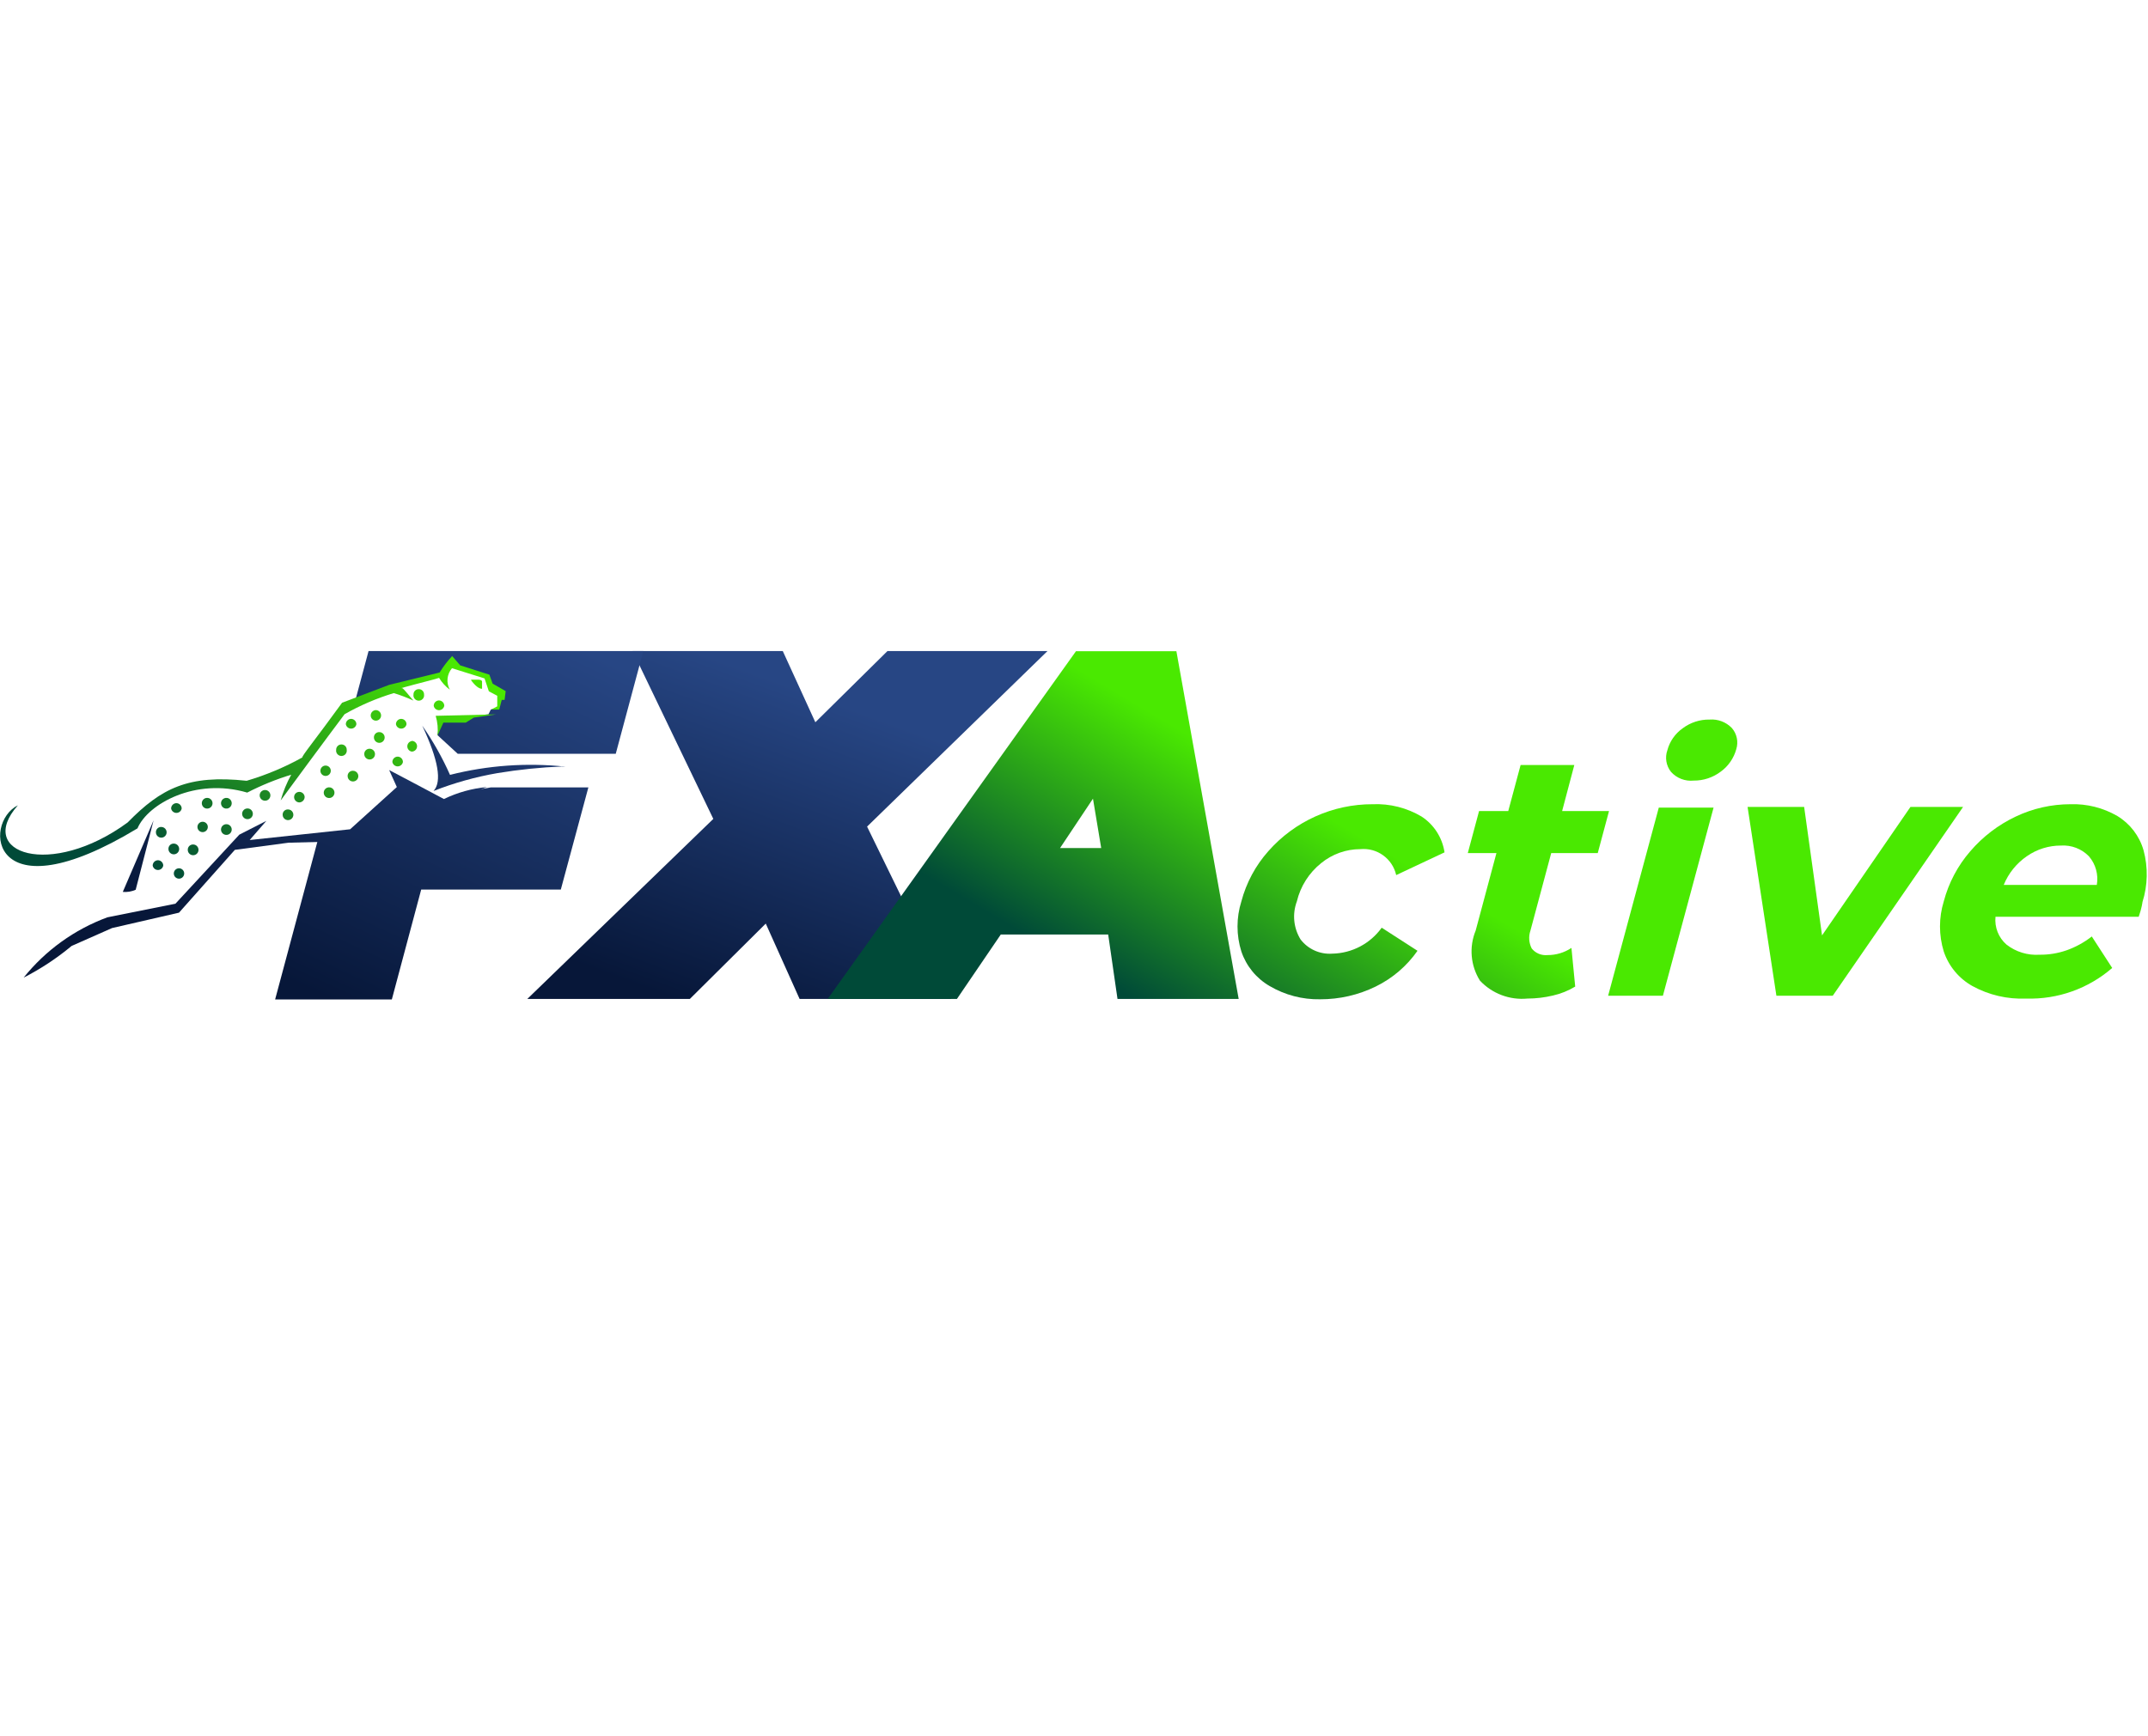
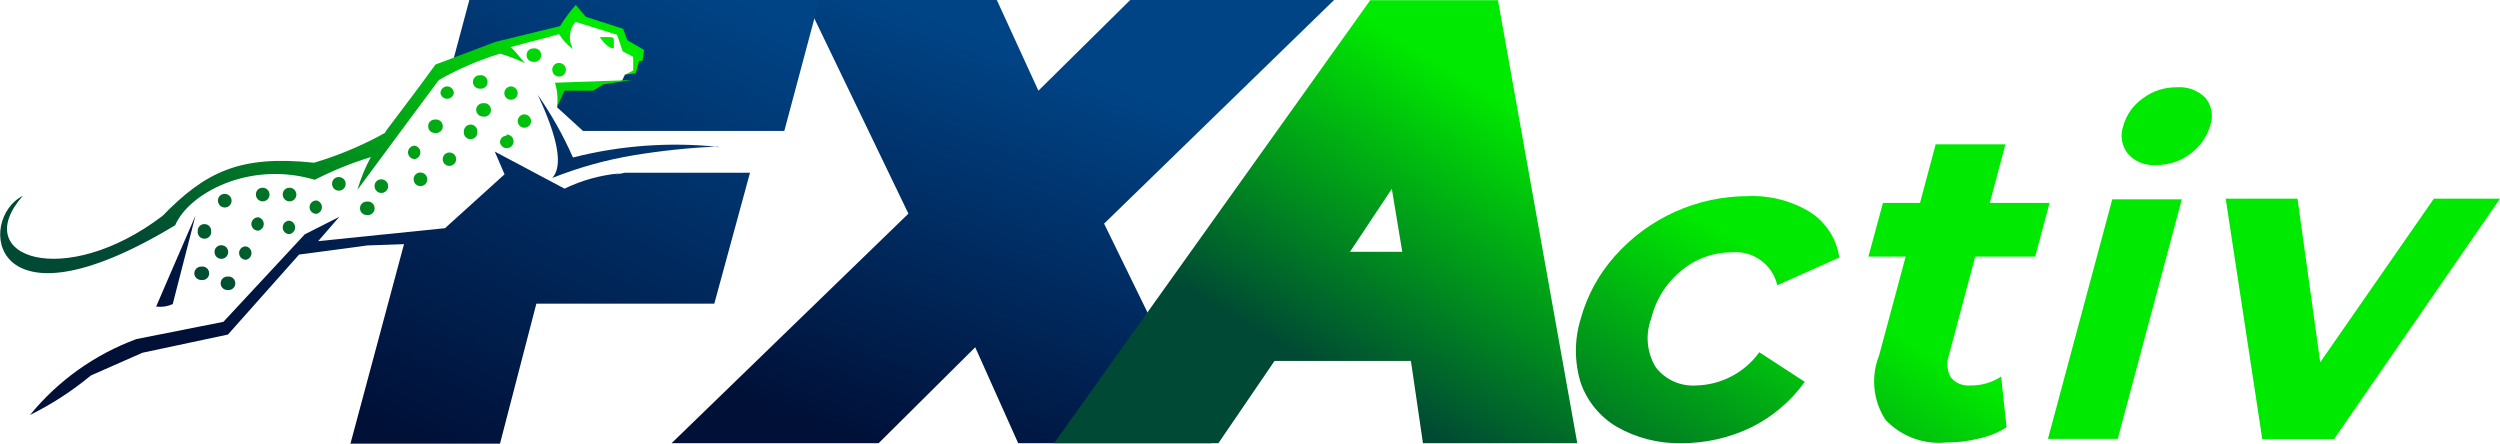
- <svg xmlns="http://www.w3.org/2000/svg" xmlns:xlink="http://www.w3.org/1999/xlink" id="Слой_1" data-name="Слой 1" viewBox="0 0 120 97">
+ <svg xmlns="http://www.w3.org/2000/svg" xmlns:xlink="http://www.w3.org/1999/xlink" viewBox="0 0 110 19.53">
  <defs>
-     <style>.cls-1{fill:url(#linear-gradient);}.cls-2{fill:url(#linear-gradient-2);}.cls-3{fill:url(#linear-gradient-3);}.cls-4{fill:url(#linear-gradient-4);}.cls-5{fill:url(#linear-gradient-5);}.cls-6{fill:url(#linear-gradient-6);}.cls-7{fill:url(#linear-gradient-7);}.cls-8{fill:url(#linear-gradient-8);}.cls-9{fill:url(#linear-gradient-9);}.cls-10,.cls-11,.cls-12,.cls-13,.cls-14,.cls-15,.cls-16,.cls-17,.cls-18,.cls-19,.cls-20,.cls-21,.cls-22,.cls-23,.cls-24,.cls-25,.cls-26,.cls-27,.cls-28,.cls-29,.cls-30,.cls-31,.cls-32,.cls-33,.cls-34,.cls-35,.cls-36,.cls-37,.cls-38,.cls-39,.cls-40,.cls-41,.cls-42{fill-rule:evenodd;}.cls-10{fill:url(#linear-gradient-10);}.cls-11{fill:url(#linear-gradient-11);}.cls-12{fill:url(#linear-gradient-12);}.cls-13{fill:url(#linear-gradient-13);}.cls-14{fill:url(#linear-gradient-14);}.cls-15{fill:url(#linear-gradient-15);}.cls-16{fill:url(#linear-gradient-16);}.cls-17{fill:url(#linear-gradient-17);}.cls-18{fill:url(#linear-gradient-18);}.cls-19{fill:url(#linear-gradient-19);}.cls-20{fill:url(#linear-gradient-20);}.cls-21{fill:url(#linear-gradient-21);}.cls-22{fill:url(#linear-gradient-22);}.cls-23{fill:url(#linear-gradient-23);}.cls-24{fill:url(#linear-gradient-24);}.cls-25{fill:url(#linear-gradient-25);}.cls-26{fill:url(#linear-gradient-26);}.cls-27{fill:url(#linear-gradient-27);}.cls-28{fill:url(#linear-gradient-28);}.cls-29{fill:url(#linear-gradient-29);}.cls-30{fill:url(#linear-gradient-30);}.cls-31{fill:url(#linear-gradient-31);}.cls-32{fill:url(#linear-gradient-32);}.cls-33{fill:url(#linear-gradient-33);}.cls-34{fill:url(#linear-gradient-34);}.cls-35{fill:url(#linear-gradient-35);}.cls-36{fill:url(#linear-gradient-36);}.cls-37{fill:url(#linear-gradient-37);}.cls-38{fill:url(#linear-gradient-38);}.cls-39{fill:url(#linear-gradient-39);}.cls-40{fill:url(#linear-gradient-40);}.cls-41{fill:url(#linear-gradient-41);}.cls-42{fill:url(#linear-gradient-42);}</style>
-     <linearGradient id="linear-gradient" x1="46.75" y1="39.26" x2="40.31" y2="56.81" gradientUnits="userSpaceOnUse">
-       <stop offset="0" stop-color="#274684" />
-       <stop offset="1" stop-color="#071739" />
+     <style>.a{fill:url(#a);}.b{fill:url(#b);}.c{fill:url(#c);}.d{fill:url(#d);}.e{fill:url(#e);}.f{fill:url(#f);}.g{fill:url(#g);}.h{fill:url(#h);}.i{fill:url(#i);}.j{fill:url(#j);}.k{fill:url(#k);}.l{fill:url(#l);}.m{fill:url(#m);}.n{fill:url(#n);}.o{fill:url(#o);}.p{fill:url(#p);}.q{fill:url(#q);}.r{fill:url(#r);}.s{fill:url(#s);}.t{fill:url(#t);}.u{fill:url(#u);}.v{fill:url(#v);}.w{fill:url(#w);}.x{fill:url(#x);}.y{fill:url(#y);}.z{fill:url(#z);}.aa{fill:url(#aa);}.ab{fill:url(#ab);}.ac{fill:url(#ac);}.ad{fill:url(#ad);}.ae{fill:url(#ae);}.af{fill:url(#af);}.ag{fill:url(#ag);}.ah{fill:url(#ah);}.ai{fill:url(#ai);}.aj{fill:url(#aj);}.ak{fill:url(#ak);}.al{fill:url(#al);}.am{fill:url(#am);}.an{fill:url(#an);}.ao{fill:url(#ao);}</style>
+     <linearGradient id="a" x1="51.89" y1="55.37" x2="45.43" y2="37.77" gradientTransform="matrix(1, 0, 0, -1, -5, 58.26)" gradientUnits="userSpaceOnUse">
+       <stop offset="0" stop-color="#004486" />
+       <stop offset="1" stop-color="#001037" />
    </linearGradient>
-     <linearGradient id="linear-gradient-2" x1="59.17" y1="53.37" x2="66.46" y2="41.09" gradientUnits="userSpaceOnUse">
-       <stop offset="0" stop-color="#004a38" />
-       <stop offset="1" stop-color="#4ae901" />
+     <linearGradient id="b" x1="64.35" y1="41.22" x2="71.66" y2="53.54" gradientTransform="matrix(1, 0, 0, -1, 0, 97)" gradientUnits="userSpaceOnUse">
+       <stop offset="0" stop-color="#004934" />
+       <stop offset="1" stop-color="#00e900" />
    </linearGradient>
-     <linearGradient id="linear-gradient-3" x1="69.52" y1="59.51" x2="76.81" y2="47.23" xlink:href="#linear-gradient-2" />
-     <linearGradient id="linear-gradient-4" x1="77.12" y1="64.03" x2="84.41" y2="51.75" xlink:href="#linear-gradient-2" />
-     <linearGradient id="linear-gradient-5" x1="82.15" y1="67.01" x2="89.44" y2="54.74" xlink:href="#linear-gradient-2" />
-     <linearGradient id="linear-gradient-6" x1="88.42" y1="70.74" x2="95.72" y2="58.46" xlink:href="#linear-gradient-2" />
-     <linearGradient id="linear-gradient-7" x1="98.61" y1="76.79" x2="105.9" y2="64.51" xlink:href="#linear-gradient-2" />
-     <linearGradient id="linear-gradient-8" x1="30.55" y1="35.37" x2="20.57" y2="56.86" xlink:href="#linear-gradient" />
-     <linearGradient id="linear-gradient-9" x1="29.52" y1="34.89" x2="19.54" y2="56.38" xlink:href="#linear-gradient" />
-     <linearGradient id="linear-gradient-10" x1="30.52" y1="35.36" x2="20.54" y2="56.85" xlink:href="#linear-gradient" />
-     <linearGradient id="linear-gradient-11" x1="22.46" y1="31.62" x2="12.48" y2="53.1" xlink:href="#linear-gradient" />
-     <linearGradient id="linear-gradient-12" x1="16.8" y1="28.99" x2="6.83" y2="50.48" xlink:href="#linear-gradient" />
-     <linearGradient id="linear-gradient-13" x1="9.09" y1="49.2" x2="20.64" y2="33.93" xlink:href="#linear-gradient-2" />
-     <linearGradient id="linear-gradient-14" x1="15.4" y1="53.97" x2="26.95" y2="38.7" xlink:href="#linear-gradient-2" />
-     <linearGradient id="linear-gradient-15" x1="12.26" y1="51.59" x2="23.81" y2="36.32" xlink:href="#linear-gradient-2" />
-     <linearGradient id="linear-gradient-16" x1="11.93" y1="51.34" x2="23.48" y2="36.07" xlink:href="#linear-gradient-2" />
-     <linearGradient id="linear-gradient-17" x1="13.04" y1="52.19" x2="24.59" y2="36.91" xlink:href="#linear-gradient-2" />
-     <linearGradient id="linear-gradient-18" x1="11.93" y1="51.35" x2="23.48" y2="36.08" xlink:href="#linear-gradient-2" />
-     <linearGradient id="linear-gradient-19" x1="11.71" y1="51.18" x2="23.26" y2="35.9" xlink:href="#linear-gradient-2" />
-     <linearGradient id="linear-gradient-20" x1="10.47" y1="50.24" x2="22.02" y2="34.97" xlink:href="#linear-gradient-2" />
-     <linearGradient id="linear-gradient-21" x1="10.02" y1="49.9" x2="21.57" y2="34.63" xlink:href="#linear-gradient-2" />
-     <linearGradient id="linear-gradient-22" x1="9.31" y1="49.36" x2="20.86" y2="34.09" xlink:href="#linear-gradient-2" />
-     <linearGradient id="linear-gradient-23" x1="8.56" y1="48.8" x2="20.11" y2="33.53" xlink:href="#linear-gradient-2" />
-     <linearGradient id="linear-gradient-24" x1="9.34" y1="49.39" x2="20.89" y2="34.12" xlink:href="#linear-gradient-2" />
-     <linearGradient id="linear-gradient-25" x1="8.52" y1="48.77" x2="20.07" y2="33.5" xlink:href="#linear-gradient-2" />
-     <linearGradient id="linear-gradient-26" x1="9.45" y1="49.47" x2="21" y2="34.2" xlink:href="#linear-gradient-2" />
-     <linearGradient id="linear-gradient-27" x1="8.63" y1="48.85" x2="20.18" y2="33.58" xlink:href="#linear-gradient-2" />
-     <linearGradient id="linear-gradient-28" x1="9.07" y1="49.19" x2="20.62" y2="33.91" xlink:href="#linear-gradient-2" />
-     <linearGradient id="linear-gradient-29" x1="7.64" y1="48.1" x2="19.19" y2="32.83" xlink:href="#linear-gradient-2" />
-     <linearGradient id="linear-gradient-30" x1="7.72" y1="48.16" x2="19.27" y2="32.89" xlink:href="#linear-gradient-2" />
-     <linearGradient id="linear-gradient-31" x1="13.05" y1="52.19" x2="24.6" y2="36.92" xlink:href="#linear-gradient-2" />
-     <linearGradient id="linear-gradient-32" x1="11.59" y1="51.09" x2="23.14" y2="35.81" xlink:href="#linear-gradient-2" />
-     <linearGradient id="linear-gradient-33" x1="13.37" y1="52.43" x2="24.92" y2="37.16" xlink:href="#linear-gradient-2" />
-     <linearGradient id="linear-gradient-34" x1="14.33" y1="53.16" x2="25.88" y2="37.89" xlink:href="#linear-gradient-2" />
-     <linearGradient id="linear-gradient-35" x1="13.19" y1="52.3" x2="24.74" y2="37.02" xlink:href="#linear-gradient-2" />
-     <linearGradient id="linear-gradient-36" x1="14.21" y1="53.07" x2="25.76" y2="37.8" xlink:href="#linear-gradient-2" />
-     <linearGradient id="linear-gradient-37" x1="12.66" y1="51.89" x2="24.21" y2="36.62" xlink:href="#linear-gradient-2" />
-     <linearGradient id="linear-gradient-38" x1="10.34" y1="50.15" x2="21.89" y2="34.87" xlink:href="#linear-gradient-2" />
-     <linearGradient id="linear-gradient-39" x1="11.77" y1="51.23" x2="23.32" y2="35.95" xlink:href="#linear-gradient-2" />
-     <linearGradient id="linear-gradient-40" x1="14.26" y1="53.1" x2="25.81" y2="37.83" xlink:href="#linear-gradient-2" />
-     <linearGradient id="linear-gradient-41" x1="12.94" y1="52.11" x2="24.49" y2="36.84" xlink:href="#linear-gradient-2" />
-     <linearGradient id="linear-gradient-42" x1="14.98" y1="53.65" x2="26.53" y2="38.38" xlink:href="#linear-gradient-2" />
+     <linearGradient id="c" x1="74.72" y1="35.06" x2="82.04" y2="47.38" xlink:href="#b" />
+     <linearGradient id="d" x1="82.35" y1="30.53" x2="89.66" y2="42.85" xlink:href="#b" />
+     <linearGradient id="e" x1="87.39" y1="27.54" x2="94.71" y2="39.85" xlink:href="#b" />
+     <linearGradient id="f" x1="93.69" y1="23.8" x2="101" y2="36.12" xlink:href="#b" />
+     <linearGradient id="g" x1="35.64" y1="59.27" x2="25.63" y2="37.72" gradientTransform="matrix(1, 0, 0, -1, 0, 97)" xlink:href="#a" />
+     <linearGradient id="h" x1="34.61" y1="59.75" x2="24.6" y2="38.2" xlink:href="#a" />
+     <linearGradient id="i" x1="35.61" y1="59.29" x2="25.6" y2="37.74" gradientTransform="matrix(1, 0, 0, -1, 0, 97)" xlink:href="#a" />
+     <linearGradient id="j" x1="27.53" y1="63.04" x2="17.52" y2="41.49" gradientTransform="matrix(1, 0, 0, -1, 0, 97)" xlink:href="#a" />
+     <linearGradient id="k" x1="21.86" y1="65.67" x2="11.85" y2="44.12" gradientTransform="matrix(1, 0, 0, -1, 0, 97)" xlink:href="#a" />
+     <linearGradient id="l" x1="14.12" y1="45.41" x2="25.7" y2="60.72" xlink:href="#b" />
+     <linearGradient id="m" x1="20.45" y1="40.62" x2="32.03" y2="55.94" xlink:href="#b" />
+     <linearGradient id="n" x1="17.29" y1="43.01" x2="28.88" y2="58.32" xlink:href="#b" />
+     <linearGradient id="o" x1="16.96" y1="43.25" x2="28.55" y2="58.57" xlink:href="#b" />
+     <linearGradient id="p" x1="18.08" y1="42.41" x2="29.67" y2="57.73" xlink:href="#b" />
+     <linearGradient id="q" x1="16.97" y1="43.25" x2="28.55" y2="58.57" xlink:href="#b" />
+     <linearGradient id="r" x1="16.74" y1="43.42" x2="28.32" y2="58.74" xlink:href="#b" />
+     <linearGradient id="s" x1="15.5" y1="44.36" x2="27.09" y2="59.68" xlink:href="#b" />
+     <linearGradient id="t" x1="15.05" y1="44.7" x2="26.63" y2="60.02" xlink:href="#b" />
+     <linearGradient id="u" x1="14.34" y1="45.24" x2="25.92" y2="60.56" xlink:href="#b" />
+     <linearGradient id="v" x1="13.59" y1="45.81" x2="25.17" y2="61.13" xlink:href="#b" />
+     <linearGradient id="w" x1="14.37" y1="45.21" x2="25.96" y2="60.53" xlink:href="#b" />
+     <linearGradient id="x" x1="13.55" y1="45.84" x2="25.13" y2="61.16" xlink:href="#b" />
+     <linearGradient id="y" x1="14.48" y1="45.13" x2="26.06" y2="60.45" xlink:href="#b" />
+     <linearGradient id="z" x1="13.66" y1="45.75" x2="25.24" y2="61.07" xlink:href="#b" />
+     <linearGradient id="aa" x1="14.1" y1="45.42" x2="25.69" y2="60.74" xlink:href="#b" />
+     <linearGradient id="ab" x1="12.67" y1="46.51" x2="24.25" y2="61.82" xlink:href="#b" />
+     <linearGradient id="ac" x1="12.74" y1="46.45" x2="24.33" y2="61.77" xlink:href="#b" />
+     <linearGradient id="ad" x1="18.08" y1="42.41" x2="29.67" y2="57.72" xlink:href="#b" />
+     <linearGradient id="ae" x1="16.62" y1="43.51" x2="28.21" y2="58.83" xlink:href="#b" />
+     <linearGradient id="af" x1="18.41" y1="42.16" x2="29.99" y2="57.48" xlink:href="#b" />
+     <linearGradient id="ag" x1="19.37" y1="41.43" x2="30.96" y2="56.75" xlink:href="#b" />
+     <linearGradient id="ah" x1="18.23" y1="42.3" x2="29.81" y2="57.62" xlink:href="#b" />
+     <linearGradient id="ai" x1="19.26" y1="41.52" x2="30.84" y2="56.84" xlink:href="#b" />
+     <linearGradient id="aj" x1="17.69" y1="42.7" x2="29.28" y2="58.02" xlink:href="#b" />
+     <linearGradient id="ak" x1="15.37" y1="44.46" x2="26.96" y2="59.77" xlink:href="#b" />
+     <linearGradient id="al" x1="16.81" y1="43.37" x2="28.39" y2="58.69" xlink:href="#b" />
+     <linearGradient id="am" x1="19.3" y1="41.49" x2="30.88" y2="56.81" xlink:href="#b" />
+     <linearGradient id="an" x1="17.98" y1="42.49" x2="29.56" y2="57.8" xlink:href="#b" />
+     <linearGradient id="ao" x1="20.03" y1="40.94" x2="31.61" y2="56.25" xlink:href="#b" />
  </defs>
-   <polygon class="cls-1" points="58.52 36.38 49.58 36.38 45.55 40.36 43.73 36.38 35.34 36.38 39.85 45.76 29.46 55.82 38.54 55.82 42.78 51.61 44.67 55.82 53.14 55.82 48.44 46.19 58.52 36.38" />
-   <path class="cls-2" d="M65.72,36.39H60.11L46.24,55.82h7.22l2.45-3.6h6l.52,3.6H69.2Zm-4.2,11h-2.3l1.84-2.76Z" />
-   <path class="cls-3" d="M70.93,55.1a3.53,3.53,0,0,1-1.58-1.93,4.67,4.67,0,0,1,0-2.8,6.87,6.87,0,0,1,1.51-2.81,7.74,7.74,0,0,1,5.83-2.62,4.94,4.94,0,0,1,2.73.69,2.9,2.9,0,0,1,1.28,2L78,48.9a1.87,1.87,0,0,0-2-1.45,3.46,3.46,0,0,0-2.19.78,3.9,3.9,0,0,0-1.36,2.14,2.43,2.43,0,0,0,.21,2.13,2.05,2.05,0,0,0,1.77.79,3.48,3.48,0,0,0,2.76-1.45l2,1.29a6.13,6.13,0,0,1-2.34,2,7,7,0,0,1-3.1.71A5.36,5.36,0,0,1,70.93,55.1Z" />
-   <path class="cls-4" d="M88,55.13a4.18,4.18,0,0,1-1.24.5,6.22,6.22,0,0,1-1.43.17,3.22,3.22,0,0,1-2.65-1A3.07,3.07,0,0,1,82.44,52l1.16-4.33H82l.63-2.35h1.63l.69-2.57h3l-.68,2.57h2.62l-.63,2.35H86.66L85.5,52a1.28,1.28,0,0,0,.07,1,1,1,0,0,0,.88.37,2.39,2.39,0,0,0,1.34-.4Z" />
-   <path class="cls-5" d="M93.35,43.13a1.27,1.27,0,0,1-.2-1.21A2.19,2.19,0,0,1,94,40.7a2.44,2.44,0,0,1,1.51-.49,1.56,1.56,0,0,1,1.24.47A1.24,1.24,0,0,1,97,41.86a2.3,2.3,0,0,1-.87,1.26,2.47,2.47,0,0,1-1.51.5A1.5,1.5,0,0,1,93.35,43.13Zm-.68,2h3.06L92.9,55.64H89.84Z" />
-   <path class="cls-6" d="M109.67,45.09l-7.28,10.55H99.24L97.63,45.09h3.16l1,7.18,4.94-7.18Z" />
-   <path class="cls-7" d="M119.48,51.23h-8a1.82,1.82,0,0,0,.61,1.55,2.71,2.71,0,0,0,1.85.57,4.45,4.45,0,0,0,1.52-.25,5,5,0,0,0,1.4-.77L118,54.09a7,7,0,0,1-4.81,1.71,5.73,5.73,0,0,1-3-.7,3.48,3.48,0,0,1-1.6-1.93,4.76,4.76,0,0,1,0-2.8,7,7,0,0,1,1.48-2.8,7.65,7.65,0,0,1,2.54-1.94,7.12,7.12,0,0,1,3.06-.69,4.9,4.9,0,0,1,2.62.66,3.3,3.3,0,0,1,1.46,1.91,5.14,5.14,0,0,1-.06,2.9S119.66,50.72,119.48,51.23Zm-6.24-3.39a3.58,3.58,0,0,0-1.3,1.61h5.2a1.94,1.94,0,0,0-.44-1.6,2,2,0,0,0-1.56-.6A3.31,3.31,0,0,0,113.24,47.84Z" />
-   <path class="cls-8" d="M21.89,55.85l1.64-6.14h7.8L32.87,44H27.42l-.58.1-.65.24L25,45s-.48-.17-.52-.2-1.82-1.07-1.92-1.07-.31.41-.31.41L19.5,46.78H17.8l-2.43,9.07Z" />
-   <polygon class="cls-9" points="20.59 36.38 19.81 39.29 19.81 39.3 20.01 39.16 23 38.13 24.51 37.72 24.89 37.48 25.23 36.93 25.44 37.24 26.33 37.55 27.15 37.75 27.29 38.27 27.53 38.51 27.87 38.61 27.84 39.3 27.81 39.57 27.6 39.61 27.42 39.65 27.29 39.91 26.47 40.02 25.99 40.26 24.65 40.29 24.44 41.08 25.57 42.12 34.4 42.12 35.94 36.38 20.59 36.38" />
-   <path class="cls-10" d="M31.41,42.84l.17,0a18.36,18.36,0,0,0-6.44.46,16.62,16.62,0,0,0-1.55-2.75c.9,1.92,1.11,3.13.63,3.65a18.27,18.27,0,0,1,3.58-1,29.85,29.85,0,0,1,3.61-.37" />
-   <path class="cls-11" d="M6,51.26a10.78,10.78,0,0,0-4.68,3.37A14.52,14.52,0,0,0,4,52.86l2.26-1L10,51l3.12-3.51,3-.4L19.73,47l3-2.81c1.29.61,2.07,1,2.07,1,.44,0,1.15-.75,2.4-1.21a7,7,0,0,0-2.4.67s-2.82-1.5-3.06-1.62l.43.95-2.61,2.36-5.61.6.93-1.07-1.51.77L9.8,50.5,6,51.26" />
-   <path class="cls-12" d="M6.86,49.84a1.46,1.46,0,0,0,.72-.12c.67-2.58,1-3.88,1-3.88l-1.72,4" />
-   <path class="cls-13" d="M22.41,38.45c1.13-.31,1.78-.46,2.12-.57a2.31,2.31,0,0,0,.6.66,1.06,1.06,0,0,1,.12-1.2l1.82.57.24.72.47.25,0,.59-.34.18.45,0,.14-.54.16,0,.06-.49-.73-.42-.18-.5-1.63-.52-.45-.52a5.68,5.68,0,0,0-.7.92l-2.82.69-2.63,1c-1.45,2-2.32,3.06-2.21,3.05a15.28,15.28,0,0,1-3.12,1.31c-3.26-.35-4.77.41-6.65,2.33C2.84,49.11-1.39,47.69,1,45c-2,1-1.54,6.26,6.68,1.29.58-1.37,3.24-2.85,6.13-2a14.85,14.85,0,0,1,2.46-1,6.71,6.71,0,0,0-.59,1.44c2.35-3.2,3.57-4.82,3.57-4.82A13.4,13.4,0,0,1,22,38.73a8.49,8.49,0,0,1,1.1.42c-.23-.24-.56-.71-.65-.7" />
-   <path class="cls-14" d="M24.34,40a2.8,2.8,0,0,1,.1,1.11l.33-.73,1.25,0,.45-.28,1.24-.18L24.34,40" />
-   <path class="cls-15" d="M21,39.68a.3.3,0,0,1,.29.3.29.29,0,0,1-.58,0,.3.3,0,0,1,.29-.3" />
-   <path class="cls-16" d="M19.08,41.6a.29.29,0,0,1,.29.29.3.3,0,1,1-.59,0,.29.29,0,0,1,.3-.29" />
-   <path class="cls-17" d="M19.71,43.07a.3.3,0,1,1-.29.29.29.29,0,0,1,.29-.29" />
-   <path class="cls-18" d="M18.19,42.78a.29.29,0,1,1-.29.29.29.29,0,0,1,.29-.29" />
-   <path class="cls-19" d="M16.72,44.25a.3.3,0,0,1,.3.29.31.31,0,0,1-.3.3.3.3,0,0,1-.29-.3.29.29,0,0,1,.29-.29" />
-   <path class="cls-20" d="M14.86,44.15a.3.3,0,0,1,0,.59.3.3,0,1,1,0-.59" />
-   <path class="cls-21" d="M12.7,46.06a.3.3,0,0,1,0,.59.3.3,0,1,1,0-.59" />
-   <path class="cls-22" d="M12.7,44.59a.3.3,0,0,1,0,.59.3.3,0,1,1,0-.59" />
-   <path class="cls-23" d="M11.52,44.59a.3.3,0,1,1,0,.59.3.3,0,0,1,0-.59" />
-   <path class="cls-24" d="M10.79,47.19a.3.3,0,1,1-.3.3.29.29,0,0,1,.3-.3" />
-   <path class="cls-25" d="M8.82,48.07a.3.3,0,0,1,.3.3.3.3,0,0,1-.59,0,.3.3,0,0,1,.29-.3" />
-   <path class="cls-26" d="M10,48.52a.29.29,0,1,1,0,.58.29.29,0,1,1,0-.58" />
-   <path class="cls-27" d="M9.71,47.14a.3.3,0,1,1-.3.3.29.29,0,0,1,.3-.3" />
-   <path class="cls-28" d="M11.33,45.92a.29.29,0,1,1-.3.29.29.29,0,0,1,.3-.29" />
-   <path class="cls-29" d="M9.85,44.88a.3.3,0,0,1,.3.3.3.3,0,0,1-.59,0,.3.3,0,0,1,.29-.3" />
-   <path class="cls-30" d="M9,46.21a.3.3,0,1,1-.29.29A.29.29,0,0,1,9,46.21" />
-   <path class="cls-31" d="M20.65,41.84a.3.3,0,1,1-.3.3.29.29,0,0,1,.3-.3" />
-   <path class="cls-32" d="M19.62,40.17a.3.3,0,0,1,.29.3.3.3,0,0,1-.59,0,.3.3,0,0,1,.3-.3" />
-   <path class="cls-33" d="M22.41,40.17a.3.3,0,0,1,.3.3.3.3,0,0,1-.59,0,.3.3,0,0,1,.29-.3" />
-   <path class="cls-34" d="M23,41.4A.3.3,0,1,1,23,42a.3.3,0,0,1,0-.59" />
-   <path class="cls-35" d="M23.39,38.51a.29.29,0,0,1,.3.29.3.3,0,1,1-.59,0,.29.29,0,0,1,.29-.29" />
-   <path class="cls-36" d="M24.52,39.14a.3.3,0,0,1,.3.3.3.3,0,0,1-.59,0,.3.3,0,0,1,.29-.3" />
-   <path class="cls-37" d="M18.44,44a.3.3,0,0,1,0,.59.3.3,0,1,1,0-.59" />
-   <path class="cls-38" d="M13.88,45.18a.3.3,0,0,1,0,.59.3.3,0,1,1,0-.59" />
-   <path class="cls-39" d="M16.08,45.23a.3.3,0,1,1-.29.29.29.29,0,0,1,.29-.29" />
-   <path class="cls-40" d="M22.22,42.28a.3.3,0,0,1,.29.3.3.3,0,0,1-.59,0,.3.3,0,0,1,.3-.3" />
-   <path class="cls-41" d="M21.19,40.91a.3.3,0,1,1-.3.3.29.29,0,0,1,.3-.3" />
-   <path class="cls-42" d="M26.31,38c.24.33.45.49.62.49l0-.4c0-.07-.08-.1-.19-.11l-.4,0" />
+   <polygon class="a" points="58.7 0 49.73 0 45.69 3.99 43.86 0 35.44 0 39.97 9.4 29.55 19.5 38.66 19.5 42.91 15.28 44.8 19.5 53.3 19.5 48.58 9.84 58.7 0" />
+   <path class="b" d="M70.91,38.75H65.29L51.38,58.24h7.23l2.47-3.62h6l.53,3.62H74.4ZM66.7,49.82H64.4l1.84-2.77Z" transform="translate(-5 -38.74)" />
+   <path class="c" d="M76.14,57.52a3.65,3.65,0,0,1-1.59-1.94,4.79,4.79,0,0,1,0-2.81A6.9,6.9,0,0,1,76.06,50a7.82,7.82,0,0,1,5.85-2.63,4.85,4.85,0,0,1,2.73.7,2.86,2.86,0,0,1,1.29,2L83.2,51.29a1.88,1.88,0,0,0-2-1.45,3.46,3.46,0,0,0-2.19.78,3.91,3.91,0,0,0-1.36,2.15,2.45,2.45,0,0,0,.21,2.14,2.07,2.07,0,0,0,1.78.79,3.53,3.53,0,0,0,2.77-1.46l2,1.3a6.35,6.35,0,0,1-2.35,2,7,7,0,0,1-3.11.7A5.47,5.47,0,0,1,76.14,57.52Z" transform="translate(-5 -38.74)" />
+   <path class="d" d="M93.29,57.54a3.72,3.72,0,0,1-1.24.5,5.77,5.77,0,0,1-1.43.17,3.23,3.23,0,0,1-2.66-1,3.1,3.1,0,0,1-.28-2.83l1.17-4.35H87.21l.64-2.36h1.63l.69-2.58h3.07l-.69,2.58h2.63l-.63,2.36H91.91l-1.15,4.31a1.21,1.21,0,0,0,.07,1,1,1,0,0,0,.87.36,2.39,2.39,0,0,0,1.35-.39Z" transform="translate(-5 -38.74)" />
+   <path class="e" d="M98.63,45.51a1.29,1.29,0,0,1-.21-1.22,2.21,2.21,0,0,1,.86-1.22,2.44,2.44,0,0,1,1.51-.49,1.58,1.58,0,0,1,1.25.47,1.24,1.24,0,0,1,.22,1.18,2.33,2.33,0,0,1-.88,1.27,2.41,2.41,0,0,1-1.51.5A1.49,1.49,0,0,1,98.63,45.51Zm-.69,2H101L98.18,58.05H95.11Z" transform="translate(-5 -38.74)" />
+   <path class="f" d="M115,47.48l-7.3,10.58h-3.16l-1.61-10.58h3.16l1,7.2,5-7.2Z" transform="translate(-5 -38.74)" />
+   <path class="g" d="M27,58.26,28.6,52.1h7.83L38,46.34H32.5l-.58.11-.65.24L30,47.41s-.48-.17-.52-.2-1.82-1.07-1.92-1.07-.31.41-.31.41l-2.73,2.62H22.86l-2.44,9.09Z" transform="translate(-5 -38.74)" />
+   <polygon class="h" points="20.65 0 19.87 2.92 19.87 2.92 20.07 2.79 23.07 1.76 24.58 1.34 24.96 1.1 25.31 0.55 25.51 0.86 26.41 1.17 27.23 1.38 27.37 1.89 27.61 2.13 27.96 2.24 27.92 2.93 27.89 3.2 27.68 3.24 27.5 3.28 27.37 3.55 26.55 3.65 26.06 3.89 24.72 3.93 24.51 4.72 25.65 5.76 34.51 5.76 36.05 0 20.65 0" />
+   <path class="i" d="M36.5,45.21h.17a18.24,18.24,0,0,0-6.46.46,16.37,16.37,0,0,0-1.55-2.76c.9,1.92,1.12,3.14.64,3.66a17.52,17.52,0,0,1,3.59-1,31.11,31.11,0,0,1,3.61-.38" transform="translate(-5 -38.74)" />
+   <path class="j" d="M11,53.66A10.92,10.92,0,0,0,6.32,57,13.84,13.84,0,0,0,9,55.26l2.27-1,3.76-.8,3.13-3.52,3-.4,3.61-.13,3-2.82c1.29.61,2.07,1,2.07,1,.44,0,1.16-.75,2.41-1.22a7,7,0,0,0-2.41.67s-2.83-1.5-3.07-1.63l.43,1-2.62,2.37L19,49.35l.93-1.07-1.52.77L14.83,52.9,11,53.66" transform="translate(-5 -38.74)" />
+   <path class="k" d="M11.88,52.23a1.33,1.33,0,0,0,.72-.11l1-3.89c-1.16,2.67-1.73,4-1.73,4" transform="translate(-5 -38.74)" />
+   <path class="l" d="M27.48,40.81c1.13-.31,1.78-.46,2.12-.57a2.26,2.26,0,0,0,.61.66,1.06,1.06,0,0,1,.11-1.2l1.83.57.25.73.46.24,0,.6-.34.18.45-.05.15-.55.15,0,.07-.48-.74-.43-.18-.5-1.64-.53-.45-.52a7.39,7.39,0,0,0-.69.93l-2.83.69-2.65,1c-1.45,2-2.32,3.06-2.21,3a15.48,15.48,0,0,1-3.13,1.32c-3.27-.35-4.79.41-6.67,2.34C7.85,51.51,3.61,50.08,6,47.36c-2,1-1.54,6.27,6.71,1.29.58-1.38,3.24-2.86,6.14-2a15.09,15.09,0,0,1,2.47-1,6.71,6.71,0,0,0-.59,1.44c2.36-3.2,3.58-4.83,3.58-4.83A13.32,13.32,0,0,1,27,41.1a6.94,6.94,0,0,1,1.1.42c-.23-.25-.57-.71-.65-.71" transform="translate(-5 -38.74)" />
+   <path class="m" d="M29.41,42.35a2.6,2.6,0,0,1,.1,1.11l.33-.73,1.26,0,.45-.28,1.24-.19-3.38.12" transform="translate(-5 -38.74)" />
+   <path class="n" d="M26.1,42.05a.3.3,0,1,1,0,.59.29.29,0,0,1-.29-.29h0a.29.29,0,0,1,.29-.3" transform="translate(-5 -38.74)" />
+   <path class="o" d="M24.13,44a.3.3,0,1,1,0,.59.29.29,0,0,1-.29-.29h0a.29.29,0,0,1,.29-.3h0" transform="translate(-5 -38.74)" />
+   <path class="p" d="M24.77,45.45a.29.29,0,0,1,.3.29.3.3,0,0,1-.3.3.29.29,0,0,1-.29-.3h0a.29.29,0,0,1,.29-.29" transform="translate(-5 -38.74)" />
+   <path class="q" d="M23.25,45.15a.3.3,0,0,1,0,.59.3.3,0,0,1-.3-.29h0a.3.3,0,0,1,.3-.3h0" transform="translate(-5 -38.74)" />
+   <path class="r" d="M21.77,46.63a.3.3,0,1,1-.29.29h0a.29.29,0,0,1,.29-.29h0" transform="translate(-5 -38.74)" />
+   <path class="s" d="M19.9,46.53a.3.3,0,1,1-.29.29h0a.29.29,0,0,1,.29-.29h0" transform="translate(-5 -38.74)" />
+   <path class="t" d="M17.74,48.45a.3.3,0,0,1,0,.59.29.29,0,0,1-.3-.3h0a.29.29,0,0,1,.3-.29" transform="translate(-5 -38.74)" />
+   <path class="u" d="M17.74,47a.3.3,0,1,1-.3.3h0a.29.29,0,0,1,.3-.3" transform="translate(-5 -38.74)" />
+   <path class="v" d="M16.56,47a.3.3,0,1,1-.3.3.29.29,0,0,1,.3-.3h0" transform="translate(-5 -38.74)" />
+   <path class="w" d="M15.82,49.58a.3.3,0,0,1,0,.59.3.3,0,0,1-.3-.29h0a.29.29,0,0,1,.3-.3" transform="translate(-5 -38.74)" />
+   <path class="x" d="M13.85,50.47a.3.3,0,1,1,0,.59.3.3,0,0,1-.3-.3h0a.3.3,0,0,1,.3-.29" transform="translate(-5 -38.74)" />
+   <path class="y" d="M15,50.91a.3.3,0,1,1,0,.59.29.29,0,0,1-.29-.3h0a.29.29,0,0,1,.29-.29" transform="translate(-5 -38.74)" />
+   <path class="z" d="M14.74,49.53a.3.3,0,1,1-.3.3h0a.29.29,0,0,1,.29-.3h0" transform="translate(-5 -38.74)" />
+   <path class="aa" d="M16.36,48.3a.3.3,0,0,1,0,.59.3.3,0,0,1-.3-.29h0a.3.3,0,0,1,.3-.3" transform="translate(-5 -38.74)" />
+   <path class="ab" d="M14.88,47.27a.3.3,0,1,1-.29.29h0a.29.29,0,0,1,.29-.29h0" transform="translate(-5 -38.74)" />
+   <path class="ac" d="M14,48.6a.29.29,0,0,1,.29.29.3.3,0,1,1-.59,0h0a.29.29,0,0,1,.3-.29h0" transform="translate(-5 -38.74)" />
+   <path class="ad" d="M25.71,44.22a.29.29,0,0,1,.29.29.3.3,0,1,1-.59,0h0a.3.3,0,0,1,.3-.29" transform="translate(-5 -38.74)" />
+   <path class="ae" d="M24.68,42.54a.3.3,0,0,1,.29.3.3.3,0,0,1-.59,0h0a.3.3,0,0,1,.3-.3h0" transform="translate(-5 -38.74)" />
+   <path class="af" d="M27.48,42.54a.31.31,0,0,1,.3.3.3.3,0,0,1-.3.29.29.29,0,0,1-.29-.29h0a.3.3,0,0,1,.29-.3" transform="translate(-5 -38.74)" />
+   <path class="ag" d="M28.07,43.77a.31.31,0,0,1,.3.3.3.3,0,0,1-.3.29.29.29,0,0,1-.29-.29h0a.3.3,0,0,1,.29-.3" transform="translate(-5 -38.74)" />
+   <path class="ah" d="M28.46,40.87a.3.3,0,1,1,0,.59.29.29,0,0,1-.29-.29h0a.29.29,0,0,1,.29-.3h0" transform="translate(-5 -38.74)" />
+   <path class="ai" d="M29.6,41.51a.3.3,0,1,1-.3.3h0a.29.29,0,0,1,.3-.3" transform="translate(-5 -38.74)" />
+   <path class="aj" d="M23.5,46.33a.3.3,0,1,1-.3.3h0a.29.29,0,0,1,.3-.3" transform="translate(-5 -38.74)" />
+   <path class="ak" d="M18.92,47.56a.3.3,0,0,1,0,.59.3.3,0,0,1-.3-.29h0a.3.3,0,0,1,.3-.3" transform="translate(-5 -38.74)" />
+   <path class="al" d="M21.13,47.61a.3.3,0,1,1,0,.59.29.29,0,0,1-.29-.29h0a.29.29,0,0,1,.29-.3h0" transform="translate(-5 -38.74)" />
+   <path class="am" d="M27.28,44.66A.3.3,0,1,1,27,45h0a.29.29,0,0,1,.29-.29h0" transform="translate(-5 -38.74)" />
+   <path class="an" d="M26.25,43.28a.3.3,0,1,1,0,.59.31.31,0,0,1-.3-.29h0a.3.3,0,0,1,.3-.3" transform="translate(-5 -38.74)" />
+   <path class="ao" d="M31.39,40.38c.24.33.45.5.62.49l0-.4c0-.06-.07-.1-.19-.1h-.4" transform="translate(-5 -38.74)" />
</svg>
